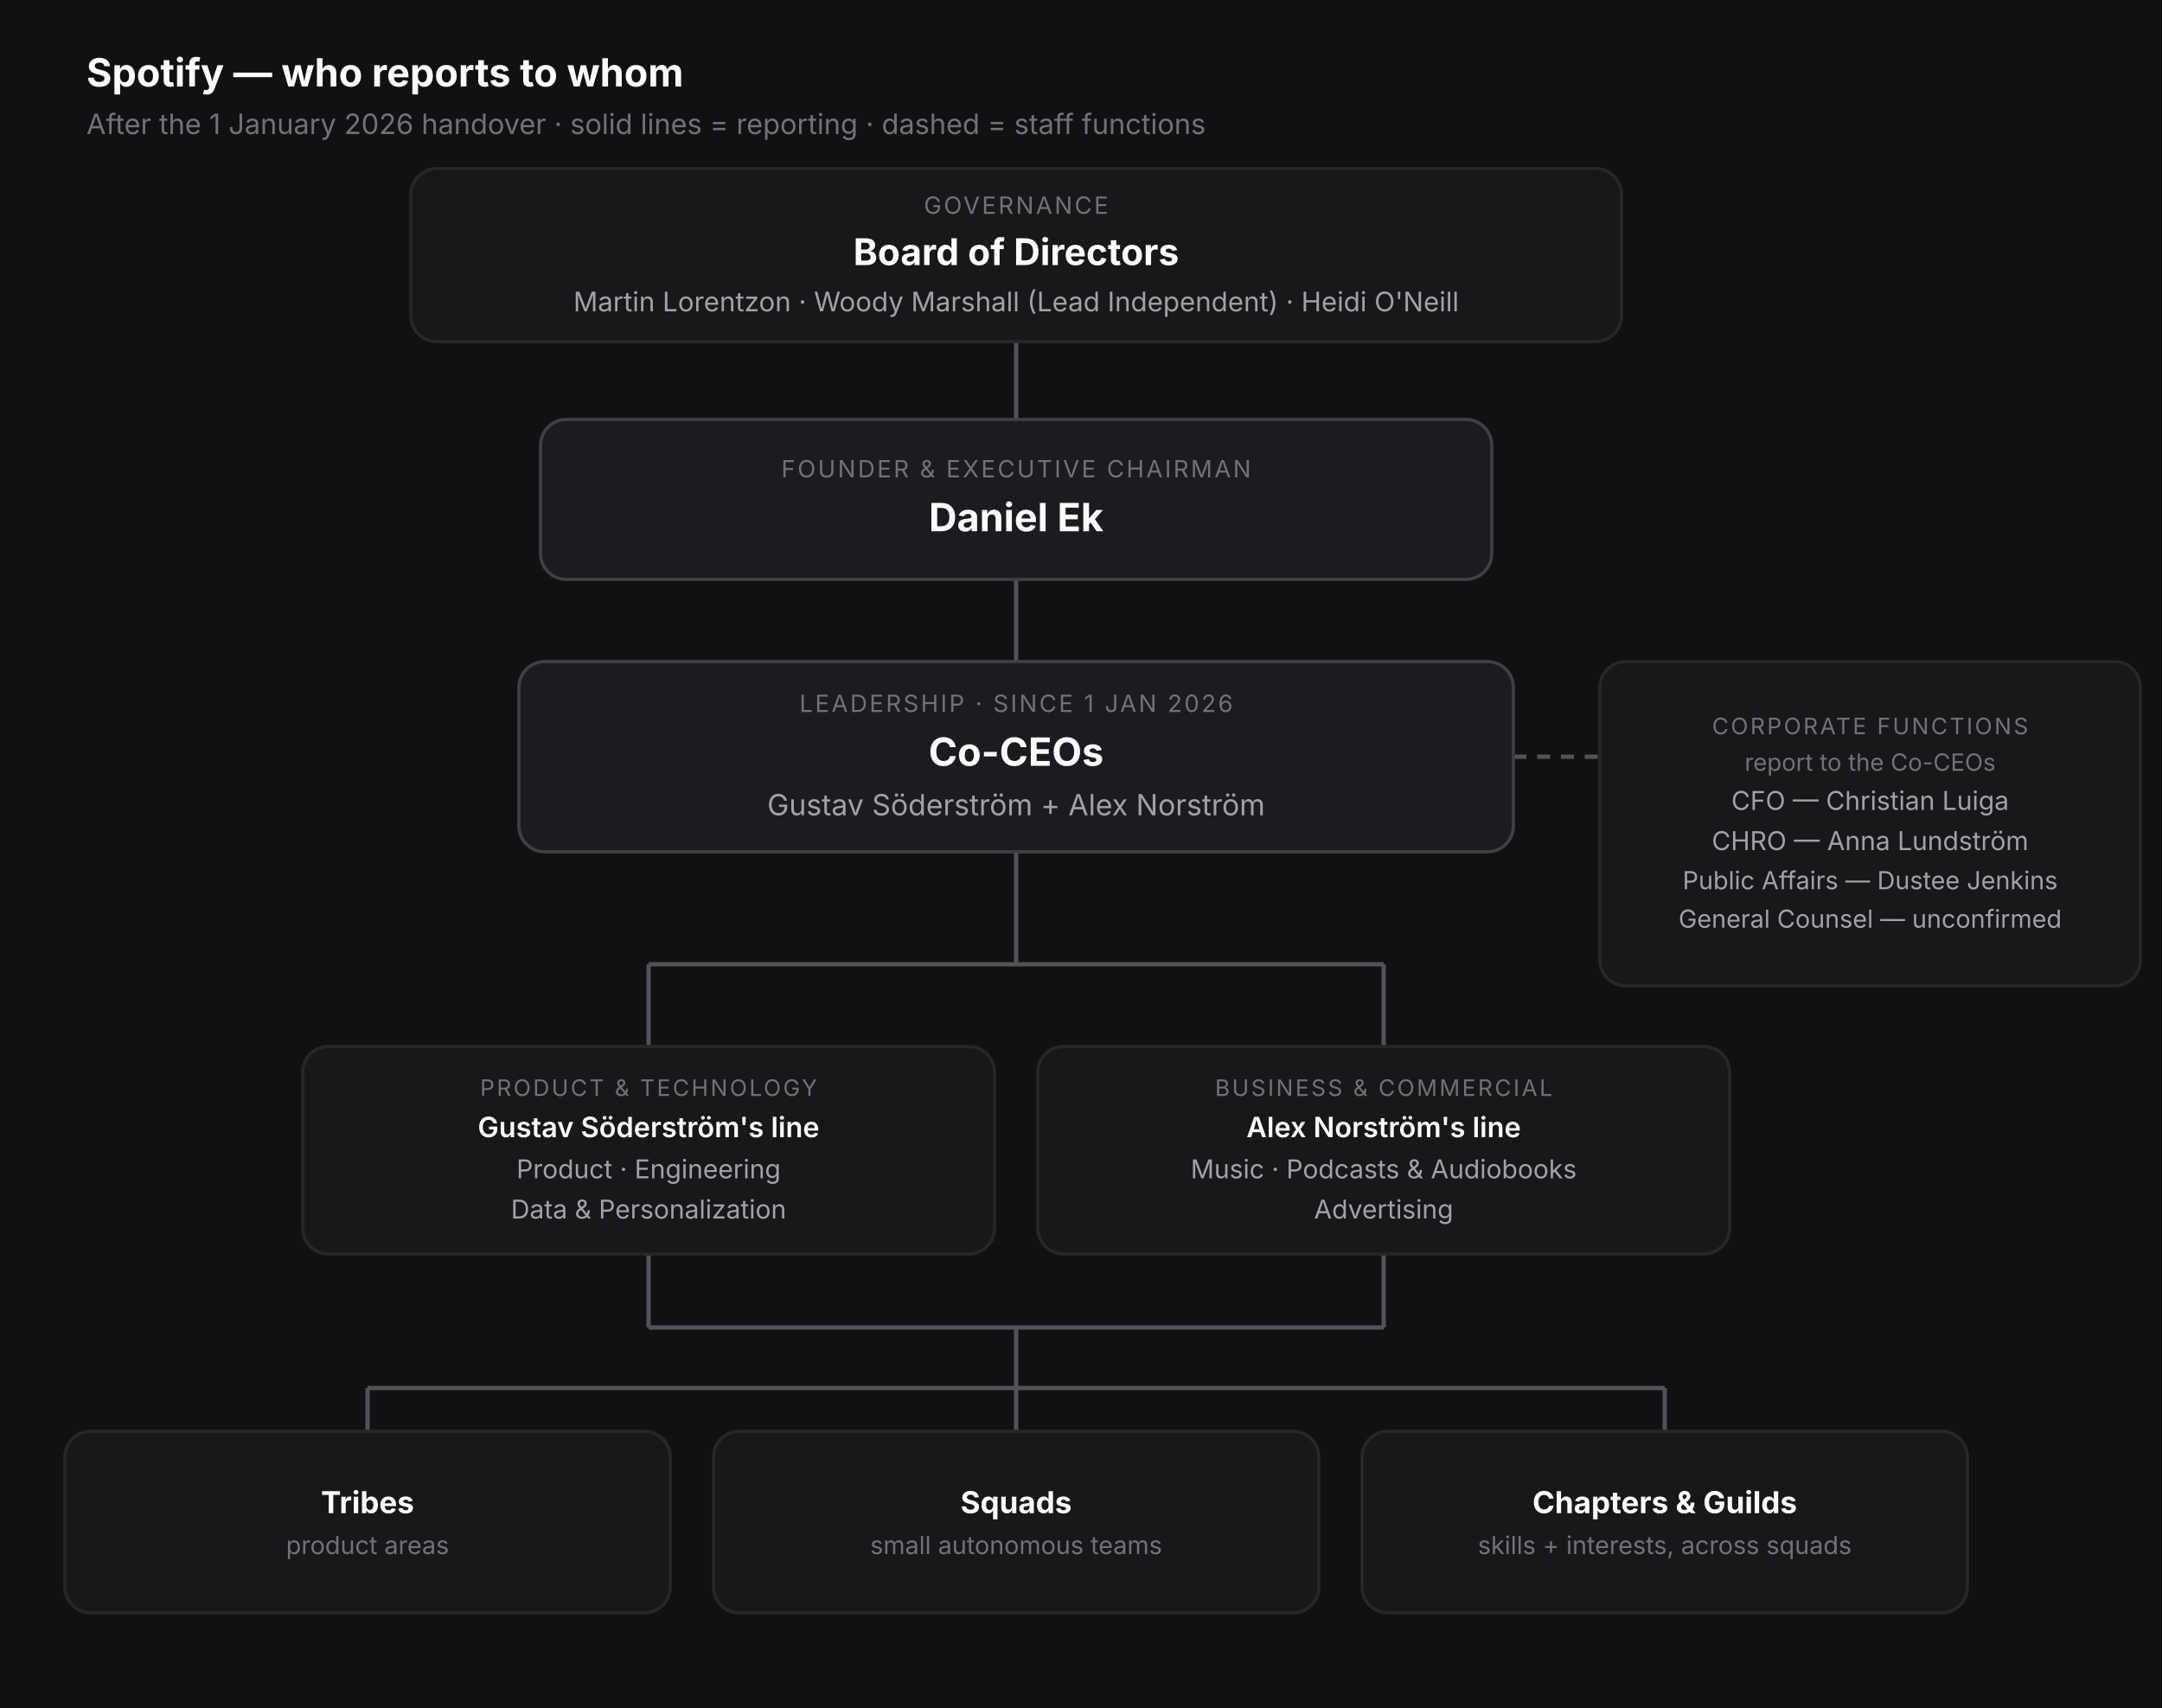
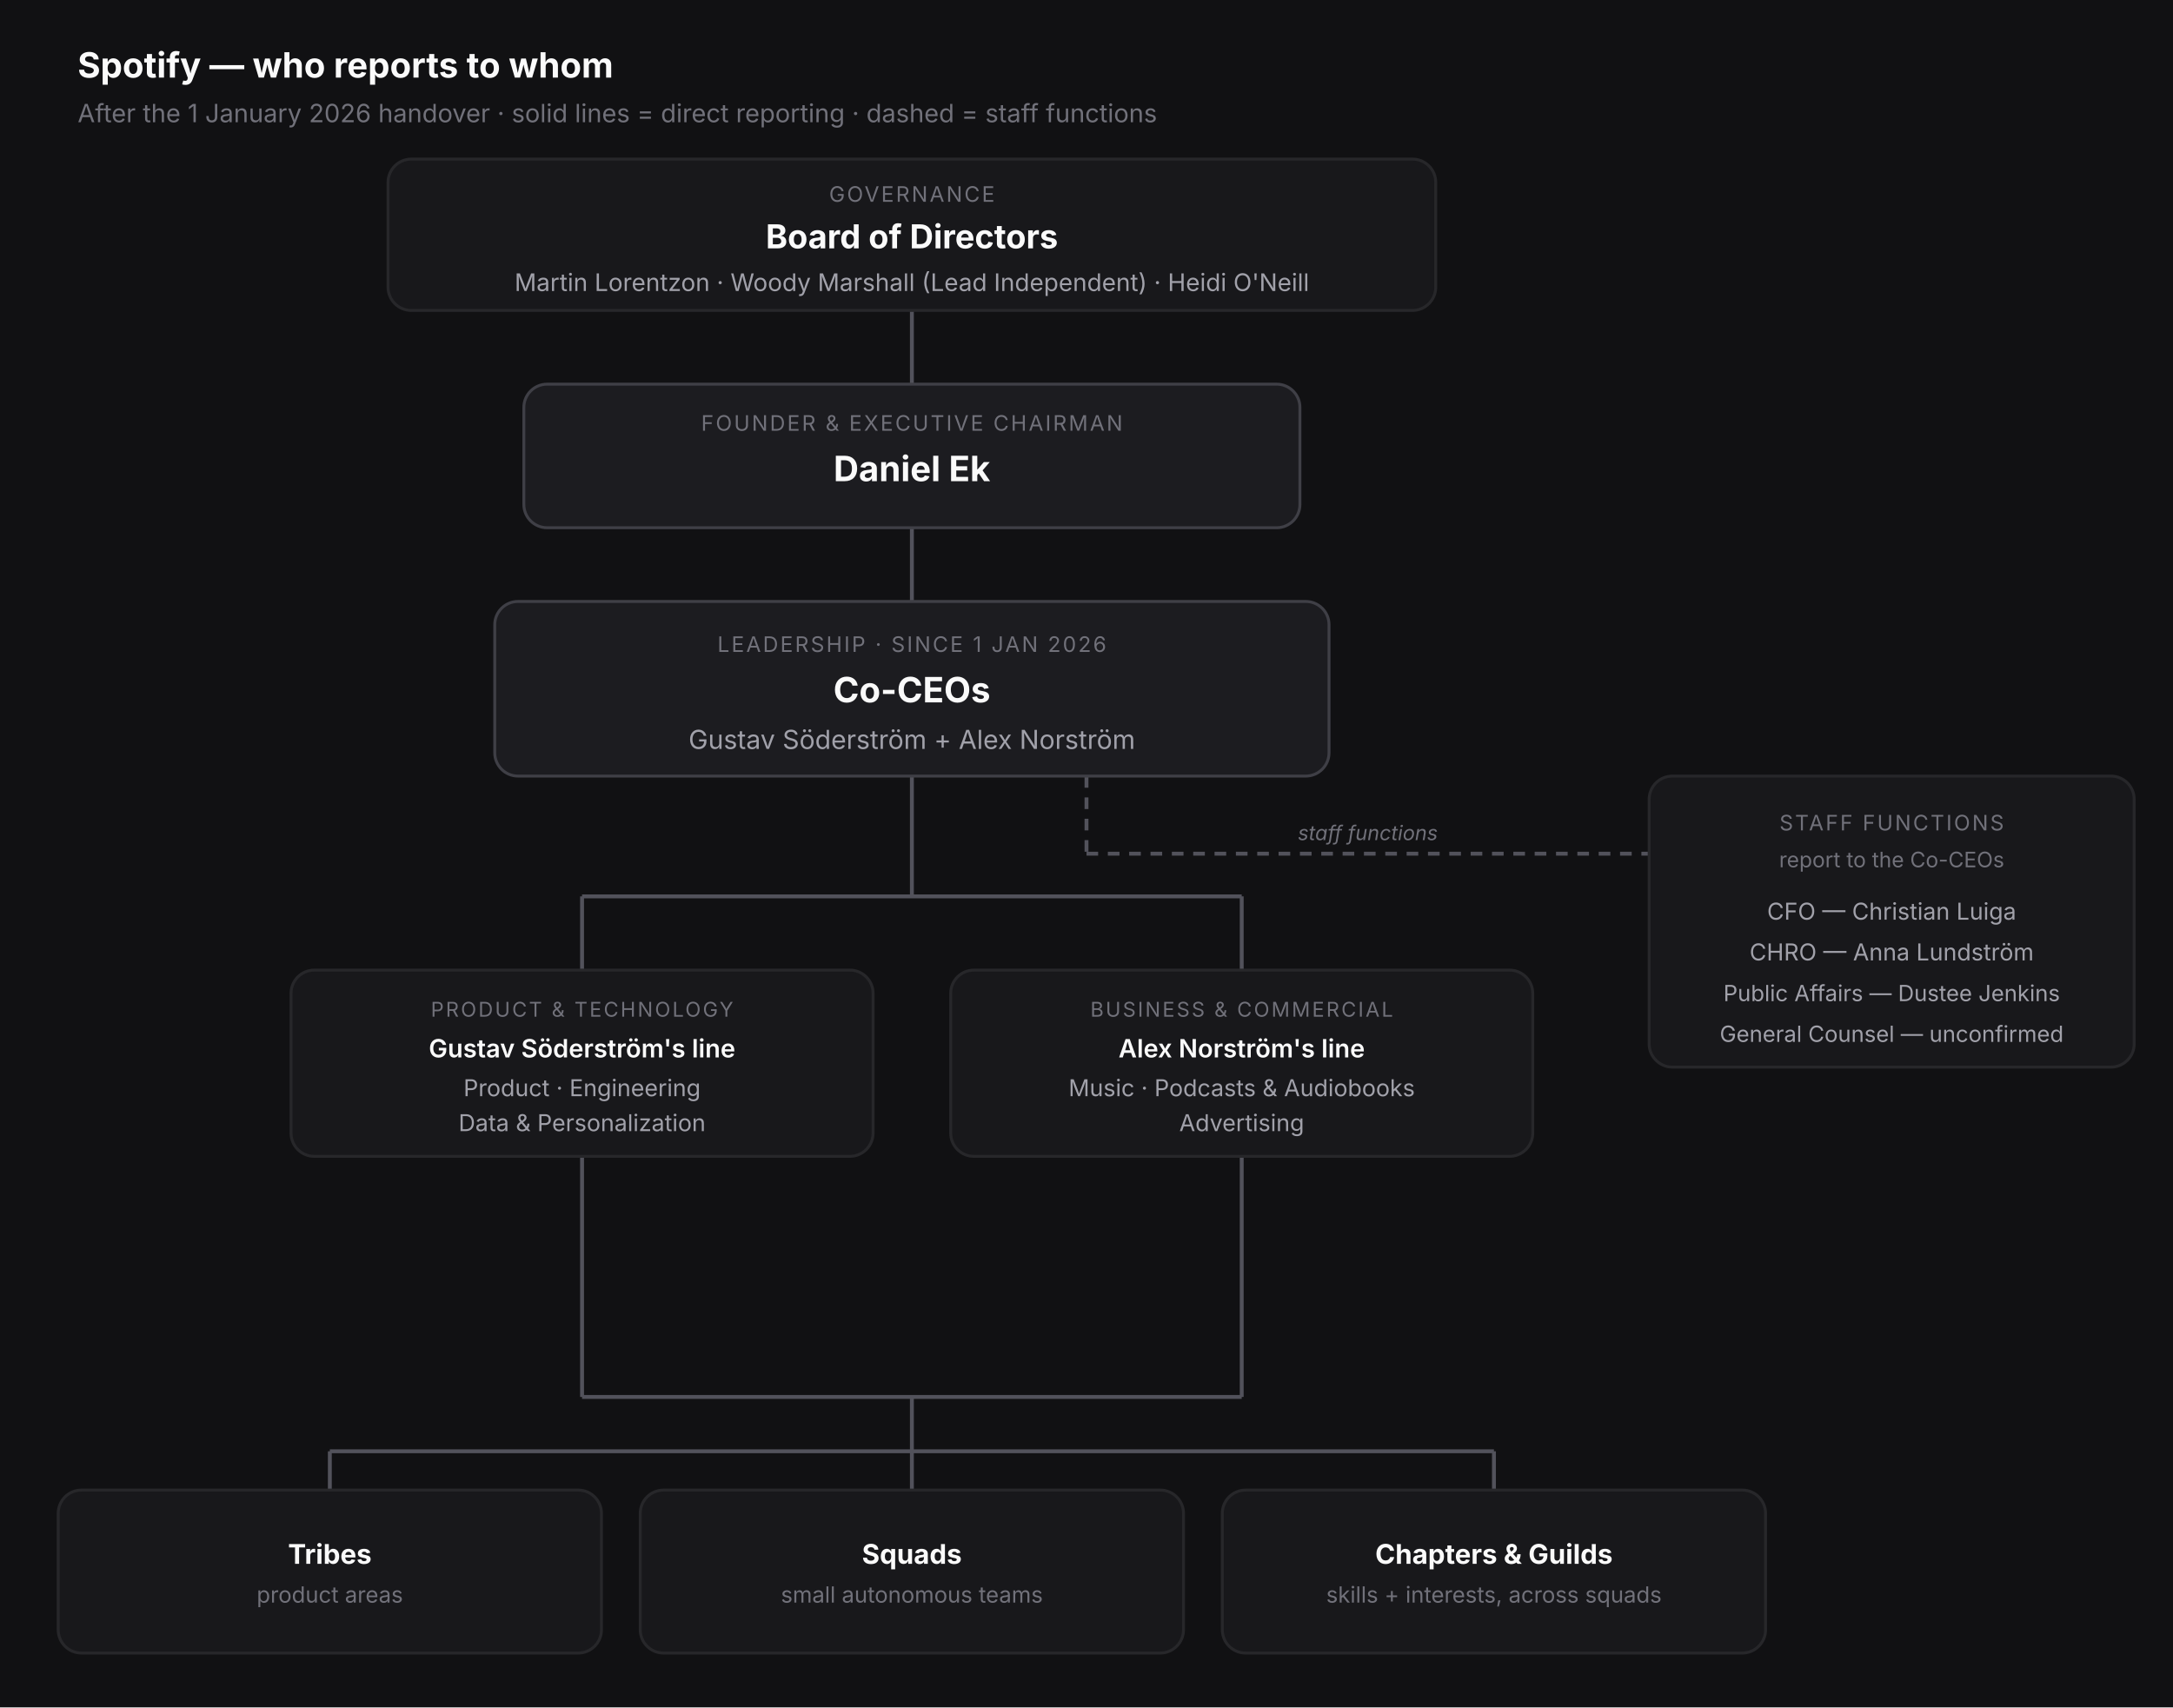
- <svg xmlns="http://www.w3.org/2000/svg" viewBox="0 0 1000 790" role="img" font-family="Inter, -apple-system, BlinkMacSystemFont, 'Segoe UI', sans-serif">
-   <rect x="0" y="0" width="1000" height="790" fill="#111113" />
-   <text x="40" y="40" fill="#fafafa" font-size="18" font-weight="700">Spotify — who reports to whom</text>
-   <text x="40" y="62" fill="#71717a" font-size="13">After the 1 January 2026 handover · solid lines = reporting · dashed = staff functions</text>
-   <line x1="470" y1="158" x2="470" y2="194" stroke="#52525b" stroke-width="2" />
-   <line x1="470" y1="268" x2="470" y2="306" stroke="#52525b" stroke-width="2" />
-   <line x1="700" y1="350" x2="740" y2="350" stroke="#52525b" stroke-width="2" stroke-dasharray="6 5" />
-   <line x1="470" y1="394" x2="470" y2="446" stroke="#52525b" stroke-width="2" />
-   <line x1="300" y1="446" x2="640" y2="446" stroke="#52525b" stroke-width="2" />
-   <line x1="300" y1="446" x2="300" y2="484" stroke="#52525b" stroke-width="2" />
-   <line x1="640" y1="446" x2="640" y2="484" stroke="#52525b" stroke-width="2" />
-   <line x1="300" y1="580" x2="300" y2="614" stroke="#52525b" stroke-width="2" />
-   <line x1="640" y1="580" x2="640" y2="614" stroke="#52525b" stroke-width="2" />
-   <line x1="300" y1="614" x2="640" y2="614" stroke="#52525b" stroke-width="2" />
-   <line x1="470" y1="614" x2="470" y2="642" stroke="#52525b" stroke-width="2" />
-   <line x1="170" y1="642" x2="770" y2="642" stroke="#52525b" stroke-width="2" />
-   <line x1="170" y1="642" x2="170" y2="662" stroke="#52525b" stroke-width="2" />
-   <line x1="470" y1="642" x2="470" y2="662" stroke="#52525b" stroke-width="2" />
-   <line x1="770" y1="642" x2="770" y2="662" stroke="#52525b" stroke-width="2" />
-   <rect x="190.0" y="78" width="560" height="80" rx="12" fill="#18181b" stroke="#27272a" stroke-width="1.5" />
-   <text x="470.0" y="98.9" fill="#71717a" font-size="11" font-weight="400" text-anchor="middle" letter-spacing="1">GOVERNANCE</text>
-   <text x="470.0" y="122.6" fill="#fafafa" font-size="17" font-weight="700" text-anchor="middle">Board of Directors</text>
-   <text x="470.0" y="144.0" fill="#a1a1aa" font-size="12.5" font-weight="400" text-anchor="middle">Martin Lorentzon · Woody Marshall (Lead Independent) · Heidi O'Neill</text>
-   <rect x="250.0" y="194" width="440" height="74" rx="12" fill="#1c1c20" stroke="#3f3f46" stroke-width="1.5" />
-   <text x="470.0" y="220.8" fill="#71717a" font-size="11" font-weight="400" text-anchor="middle" letter-spacing="1">FOUNDER &amp; EXECUTIVE CHAIRMAN</text>
-   <text x="470.0" y="245.7" fill="#fafafa" font-size="18" font-weight="700" text-anchor="middle">Daniel Ek</text>
-   <rect x="240.0" y="306" width="460" height="88" rx="12" fill="#1c1c20" stroke="#3f3f46" stroke-width="1.5" />
-   <text x="470.0" y="329.3" fill="#71717a" font-size="11" font-weight="400" text-anchor="middle" letter-spacing="1">LEADERSHIP · SINCE 1 JAN 2026</text>
-   <text x="470.0" y="354.2" fill="#fafafa" font-size="18" font-weight="700" text-anchor="middle">Co-CEOs</text>
-   <text x="470.0" y="377.1" fill="#a1a1aa" font-size="13.5" font-weight="400" text-anchor="middle">Gustav Söderström   +   Alex Norström</text>
-   <rect x="740.0" y="306" width="250" height="150" rx="12" fill="#18181b" stroke="#27272a" stroke-width="1.5" />
-   <text x="865.0" y="339.6" fill="#71717a" font-size="10.5" font-weight="400" text-anchor="middle" letter-spacing="1">CORPORATE FUNCTIONS</text>
-   <text x="865.0" y="356.5" fill="#71717a" font-size="11" font-weight="400" text-anchor="middle">report to the Co-CEOs</text>
-   <text x="865.0" y="374.6" fill="#a1a1aa" font-size="12" font-weight="400" text-anchor="middle">CFO — Christian Luiga</text>
-   <text x="865.0" y="393.2" fill="#a1a1aa" font-size="12" font-weight="400" text-anchor="middle">CHRO — Anna Lundström</text>
-   <text x="865.0" y="411.3" fill="#a1a1aa" font-size="11.5" font-weight="400" text-anchor="middle">Public Affairs — Dustee Jenkins</text>
-   <text x="865.0" y="429.1" fill="#a1a1aa" font-size="11.5" font-weight="400" text-anchor="middle">General Counsel — unconfirmed</text>
-   <rect x="140.0" y="484" width="320" height="96" rx="12" fill="#18181b" stroke="#27272a" stroke-width="1.5" />
-   <text x="300.0" y="506.9" fill="#71717a" font-size="10.5" font-weight="400" text-anchor="middle" letter-spacing="1">PRODUCT &amp; TECHNOLOGY</text>
-   <text x="300.0" y="526.0" fill="#fafafa" font-size="13" font-weight="600" text-anchor="middle">Gustav Söderström's line</text>
-   <text x="300.0" y="545.0" fill="#a1a1aa" font-size="12" font-weight="400" text-anchor="middle">Product · Engineering</text>
-   <text x="300.0" y="563.6" fill="#a1a1aa" font-size="12" font-weight="400" text-anchor="middle">Data &amp; Personalization</text>
-   <rect x="480.0" y="484" width="320" height="96" rx="12" fill="#18181b" stroke="#27272a" stroke-width="1.5" />
-   <text x="640.0" y="506.9" fill="#71717a" font-size="10.5" font-weight="400" text-anchor="middle" letter-spacing="1">BUSINESS &amp; COMMERCIAL</text>
-   <text x="640.0" y="526.0" fill="#fafafa" font-size="13" font-weight="600" text-anchor="middle">Alex Norström's line</text>
-   <text x="640.0" y="545.0" fill="#a1a1aa" font-size="12" font-weight="400" text-anchor="middle">Music · Podcasts &amp; Audiobooks</text>
-   <text x="640.0" y="563.6" fill="#a1a1aa" font-size="12" font-weight="400" text-anchor="middle">Advertising</text>
-   <rect x="30.0" y="662" width="280" height="84" rx="12" fill="#18181b" stroke="#27272a" stroke-width="1.5" />
-   <text x="170.0" y="699.9" fill="#fafafa" font-size="14" font-weight="700" text-anchor="middle">Tribes</text>
-   <text x="170.0" y="718.8" fill="#71717a" font-size="11.5" font-weight="400" text-anchor="middle">product areas</text>
-   <rect x="330.0" y="662" width="280" height="84" rx="12" fill="#18181b" stroke="#27272a" stroke-width="1.5" />
-   <text x="470.0" y="699.9" fill="#fafafa" font-size="14" font-weight="700" text-anchor="middle">Squads</text>
-   <text x="470.0" y="718.8" fill="#71717a" font-size="11.5" font-weight="400" text-anchor="middle">small autonomous teams</text>
-   <rect x="630.0" y="662" width="280" height="84" rx="12" fill="#18181b" stroke="#27272a" stroke-width="1.5" />
-   <text x="770.0" y="699.9" fill="#fafafa" font-size="14" font-weight="700" text-anchor="middle">Chapters &amp; Guilds</text>
-   <text x="770.0" y="718.8" fill="#71717a" font-size="11.5" font-weight="400" text-anchor="middle">skills + interests, across squads</text>
+ <svg xmlns="http://www.w3.org/2000/svg" viewBox="0 0 1120 880" width="1120" height="880" role="img" font-family="Inter, -apple-system, BlinkMacSystemFont, 'Segoe UI', sans-serif">
+   <rect x="0" y="0" width="1120" height="880" fill="#111113" />
+   <text x="40" y="40" fill="#fafafa" font-size="18" font-weight="700" text-anchor="start">Spotify — who reports to whom</text>
+   <text x="40" y="63" fill="#71717a" font-size="13" text-anchor="start">After the 1 January 2026 handover · solid lines = direct reporting · dashed = staff functions</text>
+   <line x1="470" y1="160" x2="470" y2="198" stroke="#52525b" stroke-width="2" />
+   <line x1="470" y1="272" x2="470" y2="310" stroke="#52525b" stroke-width="2" />
+   <line x1="470" y1="400" x2="470" y2="462" stroke="#52525b" stroke-width="2" />
+   <line x1="300" y1="462" x2="640" y2="462" stroke="#52525b" stroke-width="2" />
+   <line x1="300" y1="462" x2="300" y2="500" stroke="#52525b" stroke-width="2" />
+   <line x1="640" y1="462" x2="640" y2="500" stroke="#52525b" stroke-width="2" />
+   <line x1="300" y1="596" x2="300" y2="720" stroke="#52525b" stroke-width="2" />
+   <line x1="640" y1="596" x2="640" y2="720" stroke="#52525b" stroke-width="2" />
+   <line x1="300" y1="720" x2="640" y2="720" stroke="#52525b" stroke-width="2" />
+   <line x1="470" y1="720" x2="470" y2="748" stroke="#52525b" stroke-width="2" />
+   <line x1="170" y1="748" x2="770" y2="748" stroke="#52525b" stroke-width="2" />
+   <line x1="170" y1="748" x2="170" y2="768" stroke="#52525b" stroke-width="2" />
+   <line x1="470" y1="748" x2="470" y2="768" stroke="#52525b" stroke-width="2" />
+   <line x1="770" y1="748" x2="770" y2="768" stroke="#52525b" stroke-width="2" />
+   <line x1="560" y1="400" x2="560" y2="440" stroke="#52525b" stroke-width="2" stroke-dasharray="6 5" />
+   <line x1="560" y1="440" x2="850" y2="440" stroke="#52525b" stroke-width="2" stroke-dasharray="6 5" />
+   <text x="705" y="433" fill="#71717a" font-size="10.5" text-anchor="middle" font-style="italic">staff functions</text>
+   <rect x="200" y="82" width="540" height="78" rx="12" fill="#18181b" stroke="#27272a" stroke-width="1.5" />
+   <text x="470" y="104" fill="#71717a" font-size="11" text-anchor="middle" letter-spacing="1">GOVERNANCE</text>
+   <text x="470" y="128" fill="#fafafa" font-size="17" font-weight="700" text-anchor="middle">Board of Directors</text>
+   <text x="470" y="150" fill="#a1a1aa" font-size="12.5" text-anchor="middle">Martin Lorentzon · Woody Marshall (Lead Independent) · Heidi O'Neill</text>
+   <rect x="270" y="198" width="400" height="74" rx="12" fill="#1c1c20" stroke="#3f3f46" stroke-width="1.5" />
+   <text x="470" y="222" fill="#71717a" font-size="11" text-anchor="middle" letter-spacing="1">FOUNDER &amp; EXECUTIVE CHAIRMAN</text>
+   <text x="470" y="248" fill="#fafafa" font-size="18" font-weight="700" text-anchor="middle">Daniel Ek</text>
+   <rect x="255" y="310" width="430" height="90" rx="12" fill="#1c1c20" stroke="#3f3f46" stroke-width="1.5" />
+   <text x="470" y="336" fill="#71717a" font-size="11" text-anchor="middle" letter-spacing="1">LEADERSHIP · SINCE 1 JAN 2026</text>
+   <text x="470" y="362" fill="#fafafa" font-size="18" font-weight="700" text-anchor="middle">Co-CEOs</text>
+   <text x="470" y="386" fill="#a1a1aa" font-size="13.5" text-anchor="middle">Gustav Söderström   +   Alex Norström</text>
+   <rect x="850" y="400" width="250" height="150" rx="12" fill="#18181b" stroke="#27272a" stroke-width="1.5" />
+   <text x="975" y="428" fill="#71717a" font-size="11" text-anchor="middle" letter-spacing="1">STAFF FUNCTIONS</text>
+   <text x="975" y="447" fill="#71717a" font-size="11" text-anchor="middle">report to the Co-CEOs</text>
+   <text x="975" y="474" fill="#a1a1aa" font-size="12" text-anchor="middle">CFO — Christian Luiga</text>
+   <text x="975" y="495" fill="#a1a1aa" font-size="12" text-anchor="middle">CHRO — Anna Lundström</text>
+   <text x="975" y="516" fill="#a1a1aa" font-size="11.5" text-anchor="middle">Public Affairs — Dustee Jenkins</text>
+   <text x="975" y="537" fill="#a1a1aa" font-size="11.5" text-anchor="middle">General Counsel — unconfirmed</text>
+   <rect x="150" y="500" width="300" height="96" rx="12" fill="#18181b" stroke="#27272a" stroke-width="1.5" />
+   <text x="300" y="524" fill="#71717a" font-size="10.5" text-anchor="middle" letter-spacing="1">PRODUCT &amp; TECHNOLOGY</text>
+   <text x="300" y="545" fill="#fafafa" font-size="13" font-weight="600" text-anchor="middle">Gustav Söderström's line</text>
+   <text x="300" y="565" fill="#a1a1aa" font-size="12" text-anchor="middle">Product · Engineering</text>
+   <text x="300" y="583" fill="#a1a1aa" font-size="12" text-anchor="middle">Data &amp; Personalization</text>
+   <rect x="490" y="500" width="300" height="96" rx="12" fill="#18181b" stroke="#27272a" stroke-width="1.5" />
+   <text x="640" y="524" fill="#71717a" font-size="10.5" text-anchor="middle" letter-spacing="1">BUSINESS &amp; COMMERCIAL</text>
+   <text x="640" y="545" fill="#fafafa" font-size="13" font-weight="600" text-anchor="middle">Alex Norström's line</text>
+   <text x="640" y="565" fill="#a1a1aa" font-size="12" text-anchor="middle">Music · Podcasts &amp; Audiobooks</text>
+   <text x="640" y="583" fill="#a1a1aa" font-size="12" text-anchor="middle">Advertising</text>
+   <rect x="30" y="768" width="280" height="84" rx="12" fill="#18181b" stroke="#27272a" stroke-width="1.5" />
+   <text x="170" y="806" fill="#fafafa" font-size="14" font-weight="700" text-anchor="middle">Tribes</text>
+   <text x="170" y="826" fill="#71717a" font-size="11.5" text-anchor="middle">product areas</text>
+   <rect x="330" y="768" width="280" height="84" rx="12" fill="#18181b" stroke="#27272a" stroke-width="1.5" />
+   <text x="470" y="806" fill="#fafafa" font-size="14" font-weight="700" text-anchor="middle">Squads</text>
+   <text x="470" y="826" fill="#71717a" font-size="11.5" text-anchor="middle">small autonomous teams</text>
+   <rect x="630" y="768" width="280" height="84" rx="12" fill="#18181b" stroke="#27272a" stroke-width="1.5" />
+   <text x="770" y="806" fill="#fafafa" font-size="14" font-weight="700" text-anchor="middle">Chapters &amp; Guilds</text>
+   <text x="770" y="826" fill="#71717a" font-size="11.5" text-anchor="middle">skills + interests, across squads</text>
</svg>
